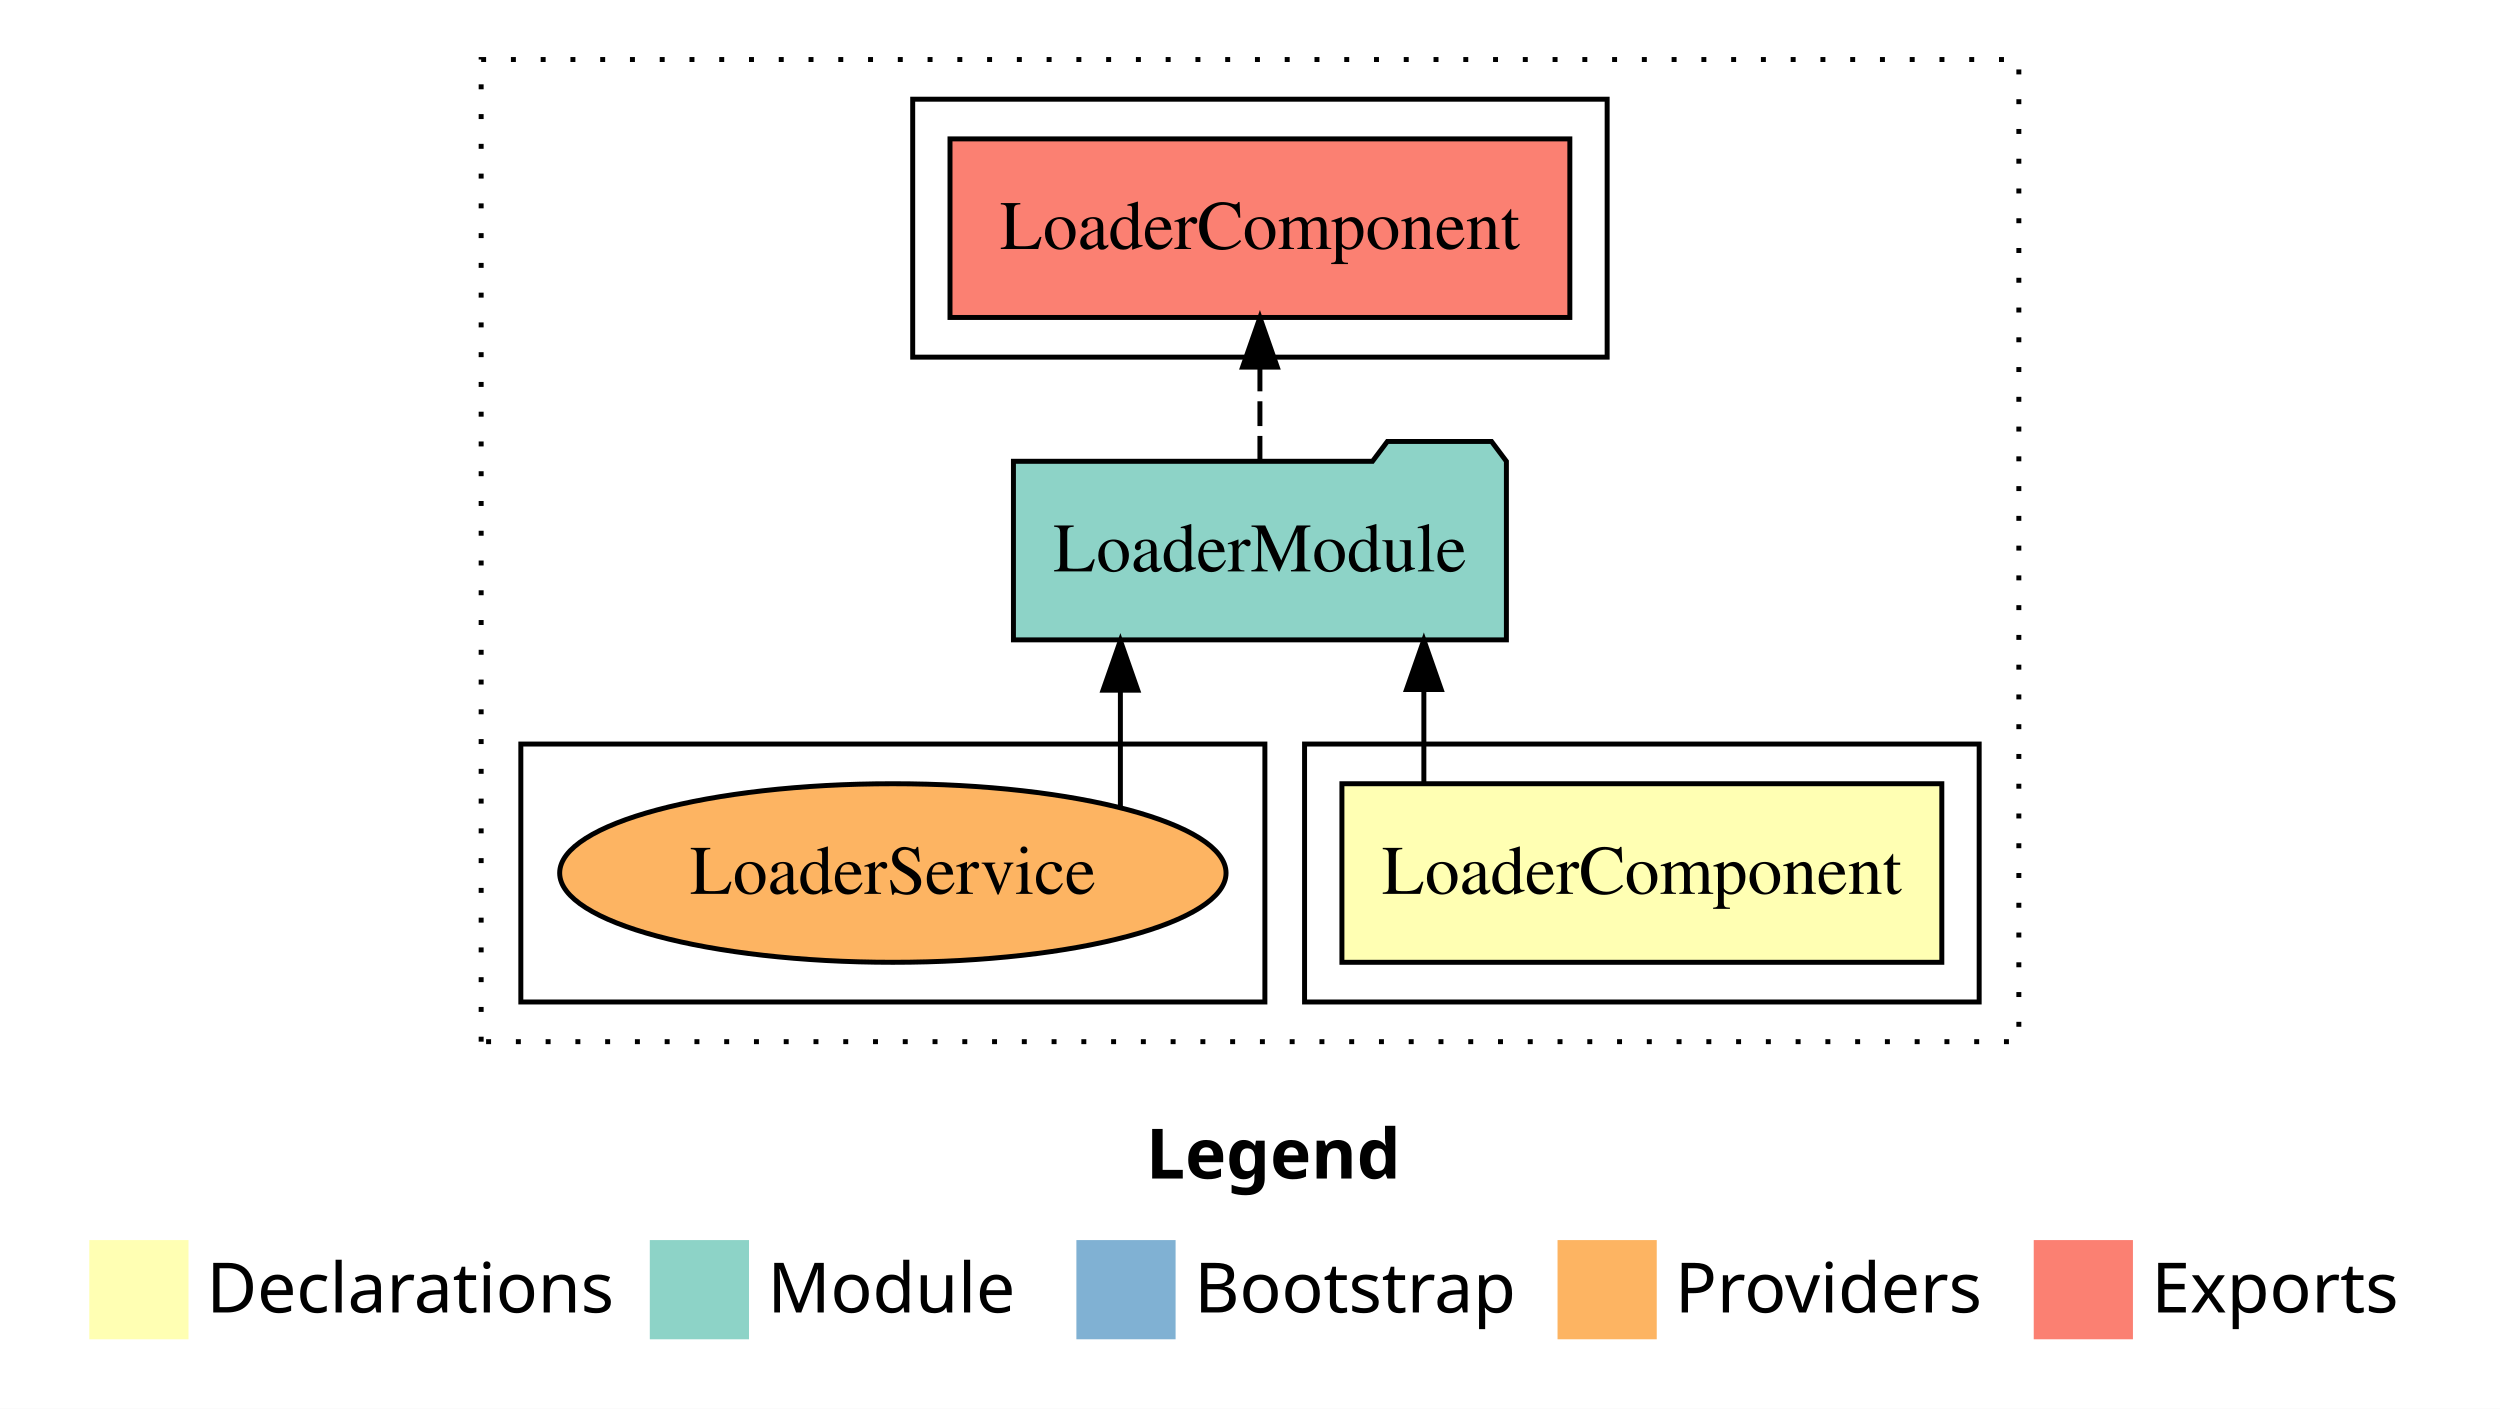
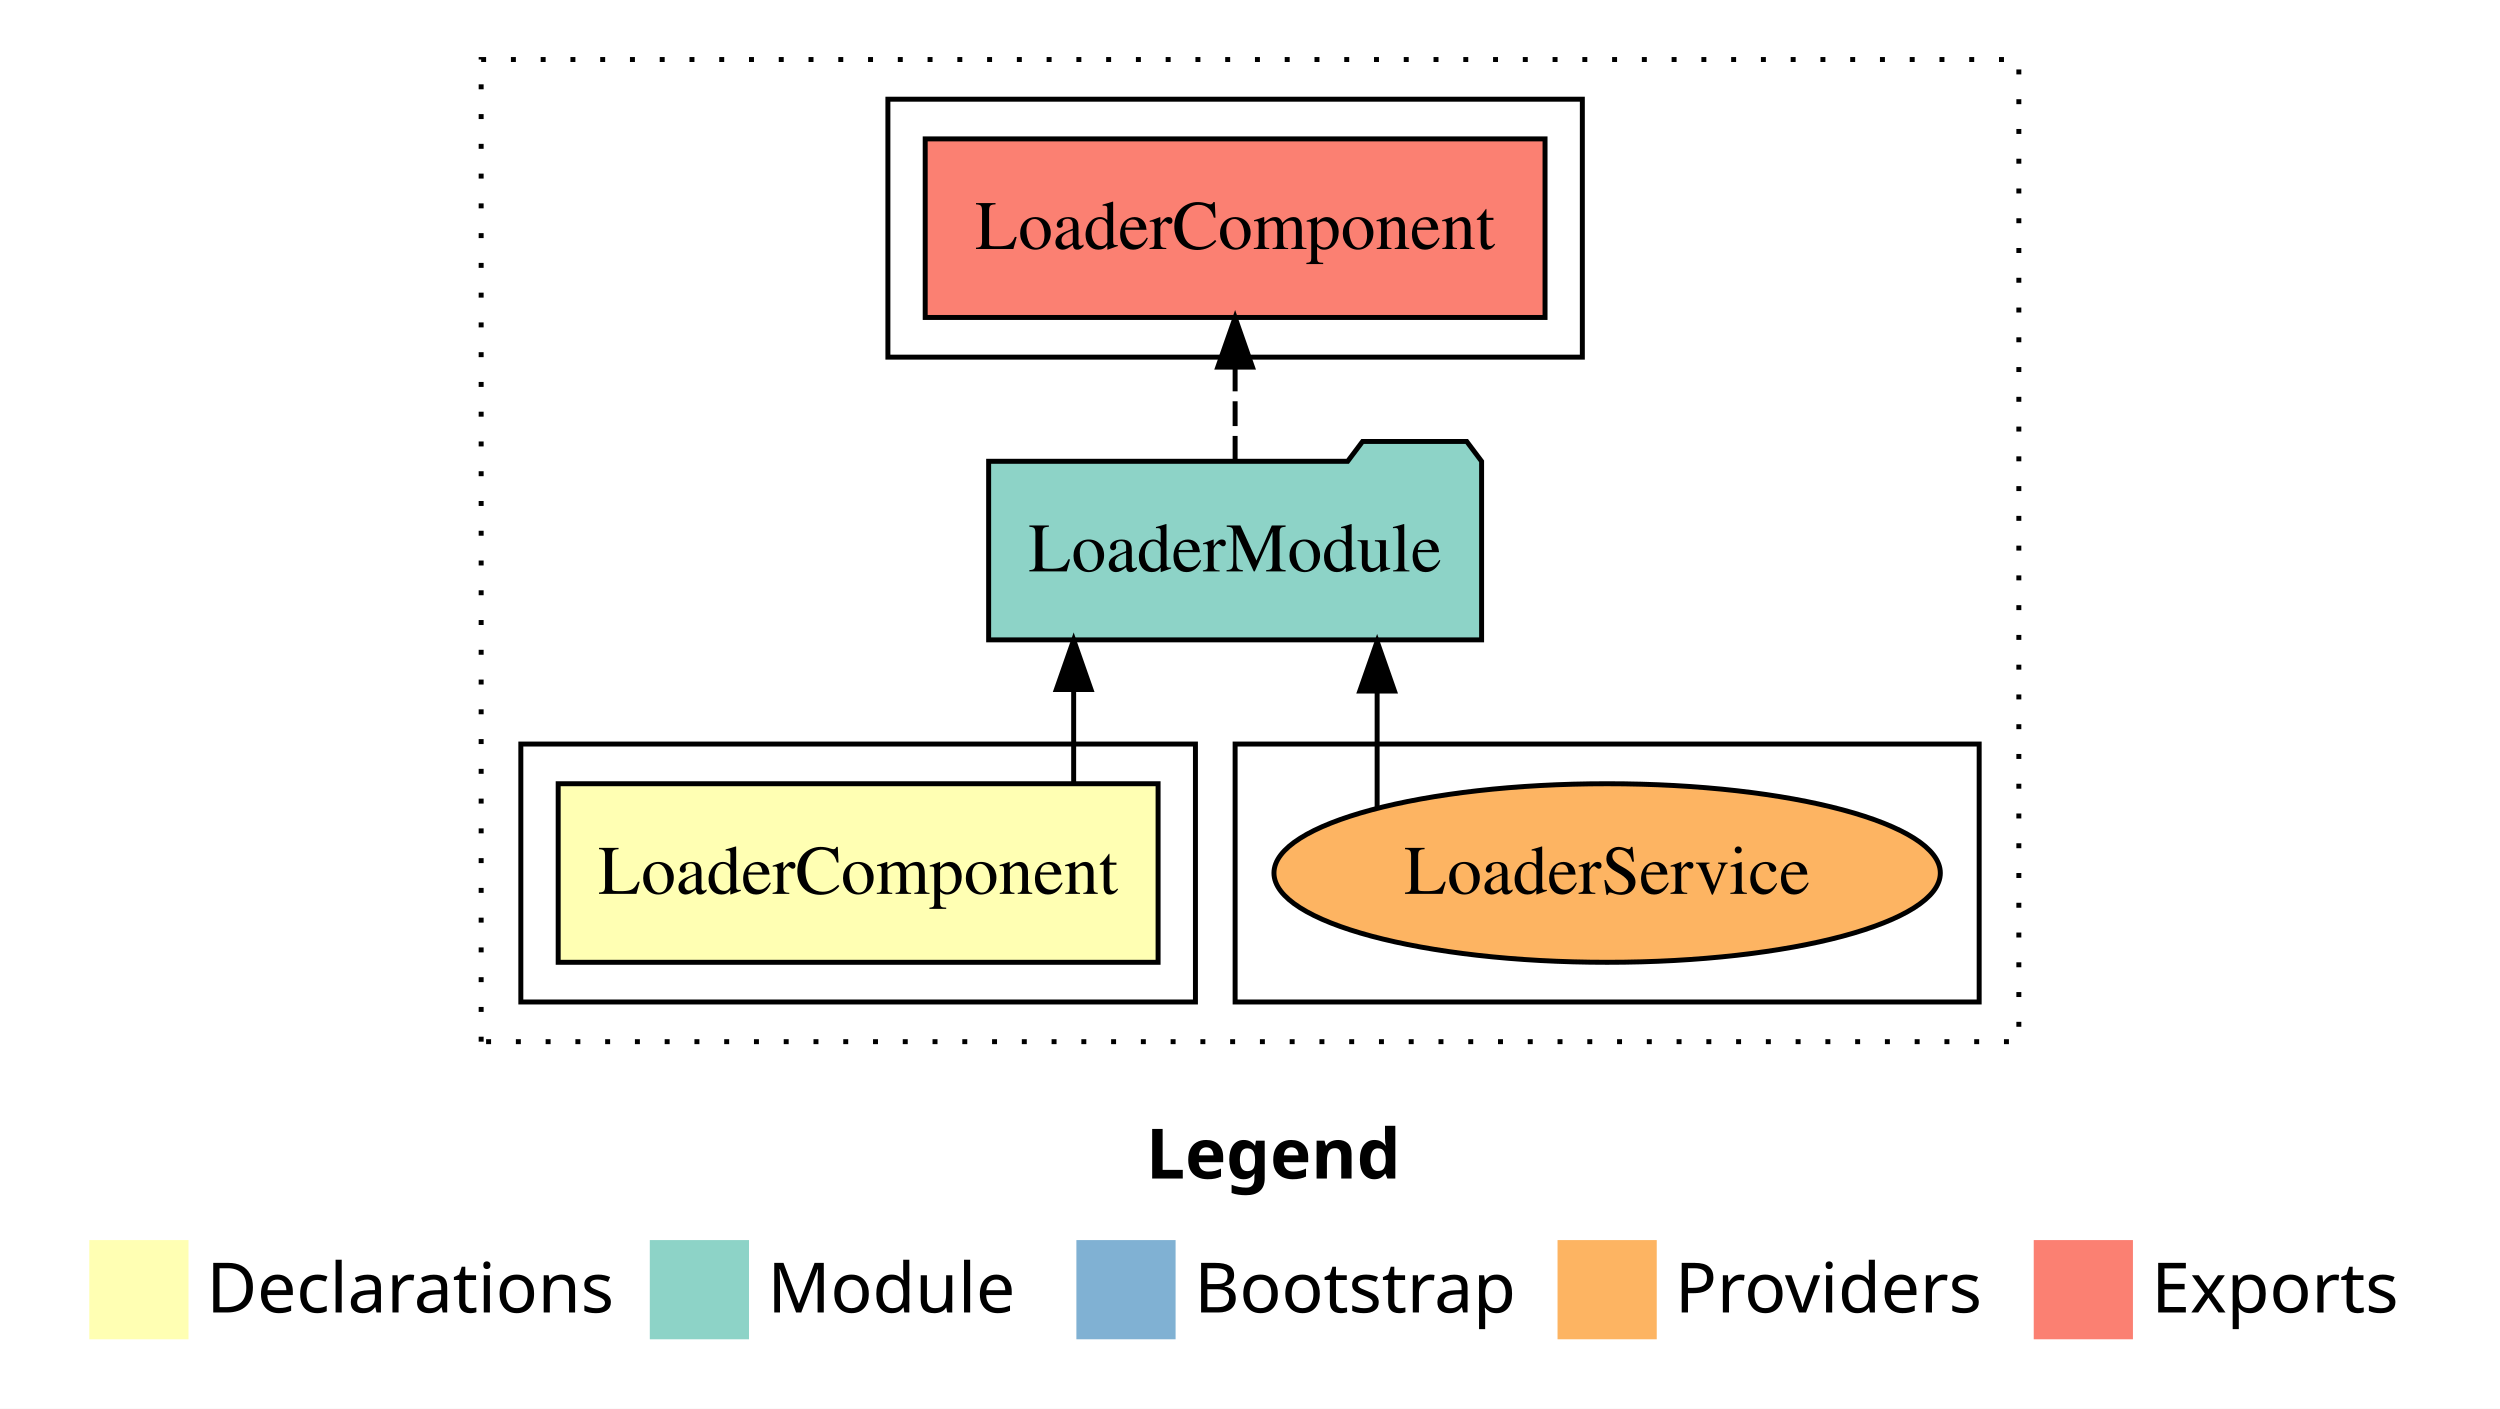
<svg xmlns="http://www.w3.org/2000/svg" width="504pt" height="284pt" viewBox="0.00 0.00 504.00 284.00">
  <g id="graph0" class="graph" transform="scale(1 1) rotate(0) translate(4 280)">
    <polygon fill="white" stroke="transparent" points="-4,4 -4,-280 500,-280 500,4 -4,4" />
    <text text-anchor="start" x="227.01" y="-42.4" font-family="sans-serif" font-weight="bold" font-size="14.00">Legend</text>
    <polygon fill="#ffffb3" stroke="transparent" points="14,-10 14,-30 34,-30 34,-10 14,-10" />
    <text text-anchor="start" x="37.63" y="-15.4" font-family="sans-serif" font-size="14.00">  Declarations</text>
    <polygon fill="#8dd3c7" stroke="transparent" points="127,-10 127,-30 147,-30 147,-10 127,-10" />
    <text text-anchor="start" x="150.73" y="-15.4" font-family="sans-serif" font-size="14.00">  Module</text>
    <polygon fill="#80b1d3" stroke="transparent" points="213,-10 213,-30 233,-30 233,-10 213,-10" />
    <text text-anchor="start" x="236.78" y="-15.4" font-family="sans-serif" font-size="14.00">  Bootstrap</text>
    <polygon fill="#fdb462" stroke="transparent" points="310,-10 310,-30 330,-30 330,-10 310,-10" />
    <text text-anchor="start" x="333.67" y="-15.4" font-family="sans-serif" font-size="14.00">  Providers</text>
    <polygon fill="#fb8072" stroke="transparent" points="406,-10 406,-30 426,-30 426,-10 406,-10" />
    <text text-anchor="start" x="429.73" y="-15.4" font-family="sans-serif" font-size="14.00">  Exports</text>
    <g id="clust1" class="cluster">
      <polygon fill="none" stroke="black" stroke-dasharray="1,5" points="93,-70 93,-268 403,-268 403,-70 93,-70" />
    </g>
+     <g id="clust7" class="cluster">
+       <polygon fill="none" stroke="black" points="245,-78 245,-130 395,-130 395,-78 245,-78" />
+     </g>
    <g id="clust5" class="cluster">
-       <polygon fill="none" stroke="black" points="180,-208 180,-260 320,-260 320,-208 180,-208" />
+       <polygon fill="none" stroke="black" points="175,-208 175,-260 315,-260 315,-208 175,-208" />
    </g>
    <g id="clust2" class="cluster">
-       <polygon fill="none" stroke="black" points="259,-78 259,-130 395,-130 395,-78 259,-78" />
-     </g>
-     <g id="clust7" class="cluster">
-       <polygon fill="none" stroke="black" points="101,-78 101,-130 251,-130 251,-78 101,-78" />
+       <polygon fill="none" stroke="black" points="101,-78 101,-130 237,-130 237,-78 101,-78" />
    </g>
    <g id="node1" class="node">
-       <polygon fill="#ffffb3" stroke="black" points="387.47,-122 266.53,-122 266.53,-86 387.47,-86 387.47,-122" />
-       <text text-anchor="middle" x="327" y="-99.8" font-family="Times,serif" font-size="14.00">LoaderComponent</text>
+       <polygon fill="#ffffb3" stroke="black" points="229.47,-122 108.53,-122 108.53,-86 229.47,-86 229.47,-122" />
+       <text text-anchor="middle" x="169" y="-99.8" font-family="Times,serif" font-size="14.00">LoaderComponent</text>
    </g>
    <g id="node2" class="node">
-       <polygon fill="#8dd3c7" stroke="black" points="299.69,-187 296.69,-191 275.69,-191 272.69,-187 200.31,-187 200.31,-151 299.69,-151 299.69,-187" />
-       <text text-anchor="middle" x="250" y="-164.8" font-family="Times,serif" font-size="14.00">LoaderModule</text>
+       <polygon fill="#8dd3c7" stroke="black" points="294.69,-187 291.69,-191 270.69,-191 267.69,-187 195.31,-187 195.31,-151 294.69,-151 294.69,-187" />
+       <text text-anchor="middle" x="245" y="-164.8" font-family="Times,serif" font-size="14.00">LoaderModule</text>
    </g>
    <g id="edge1" class="edge">
-       <path fill="none" stroke="black" d="M283.05,-122.11C283.05,-122.11 283.05,-140.99 283.05,-140.99" />
-       <polygon fill="black" stroke="black" points="279.55,-140.99 283.05,-150.99 286.55,-140.99 279.55,-140.99" />
+       <path fill="none" stroke="black" d="M212.45,-122.11C212.45,-122.11 212.45,-140.99 212.45,-140.99" />
+       <polygon fill="black" stroke="black" points="208.95,-140.99 212.45,-150.99 215.95,-140.99 208.95,-140.99" />
    </g>
    <g id="node3" class="node">
-       <polygon fill="#fb8072" stroke="black" points="312.48,-252 187.52,-252 187.52,-216 312.48,-216 312.48,-252" />
-       <text text-anchor="middle" x="250" y="-229.8" font-family="Times,serif" font-size="14.00">LoaderComponent </text>
+       <polygon fill="#fb8072" stroke="black" points="307.48,-252 182.52,-252 182.52,-216 307.48,-216 307.48,-252" />
+       <text text-anchor="middle" x="245" y="-229.8" font-family="Times,serif" font-size="14.00">LoaderComponent </text>
    </g>
    <g id="edge2" class="edge">
-       <path fill="none" stroke="black" stroke-dasharray="5,2" d="M250,-187.11C250,-187.11 250,-205.99 250,-205.99" />
-       <polygon fill="black" stroke="black" points="246.5,-205.99 250,-215.99 253.5,-205.99 246.5,-205.99" />
+       <path fill="none" stroke="black" stroke-dasharray="5,2" d="M245,-187.11C245,-187.11 245,-205.99 245,-205.99" />
+       <polygon fill="black" stroke="black" points="241.5,-205.99 245,-215.99 248.5,-205.99 241.5,-205.99" />
    </g>
    <g id="node4" class="node">
-       <ellipse fill="#fdb462" stroke="black" cx="176" cy="-104" rx="67.17" ry="18" />
-       <text text-anchor="middle" x="176" y="-99.8" font-family="Times,serif" font-size="14.00">LoaderService</text>
+       <ellipse fill="#fdb462" stroke="black" cx="320" cy="-104" rx="67.17" ry="18" />
+       <text text-anchor="middle" x="320" y="-99.8" font-family="Times,serif" font-size="14.00">LoaderService</text>
    </g>
    <g id="edge3" class="edge">
-       <path fill="none" stroke="black" d="M221.87,-117.47C221.87,-117.47 221.87,-140.86 221.87,-140.86" />
-       <polygon fill="black" stroke="black" points="218.37,-140.86 221.87,-150.86 225.37,-140.86 218.37,-140.86" />
+       <path fill="none" stroke="black" d="M273.63,-117.15C273.63,-117.15 273.63,-140.69 273.63,-140.69" />
+       <polygon fill="black" stroke="black" points="270.13,-140.69 273.63,-150.69 277.13,-140.69 270.13,-140.69" />
    </g>
  </g>
</svg>
